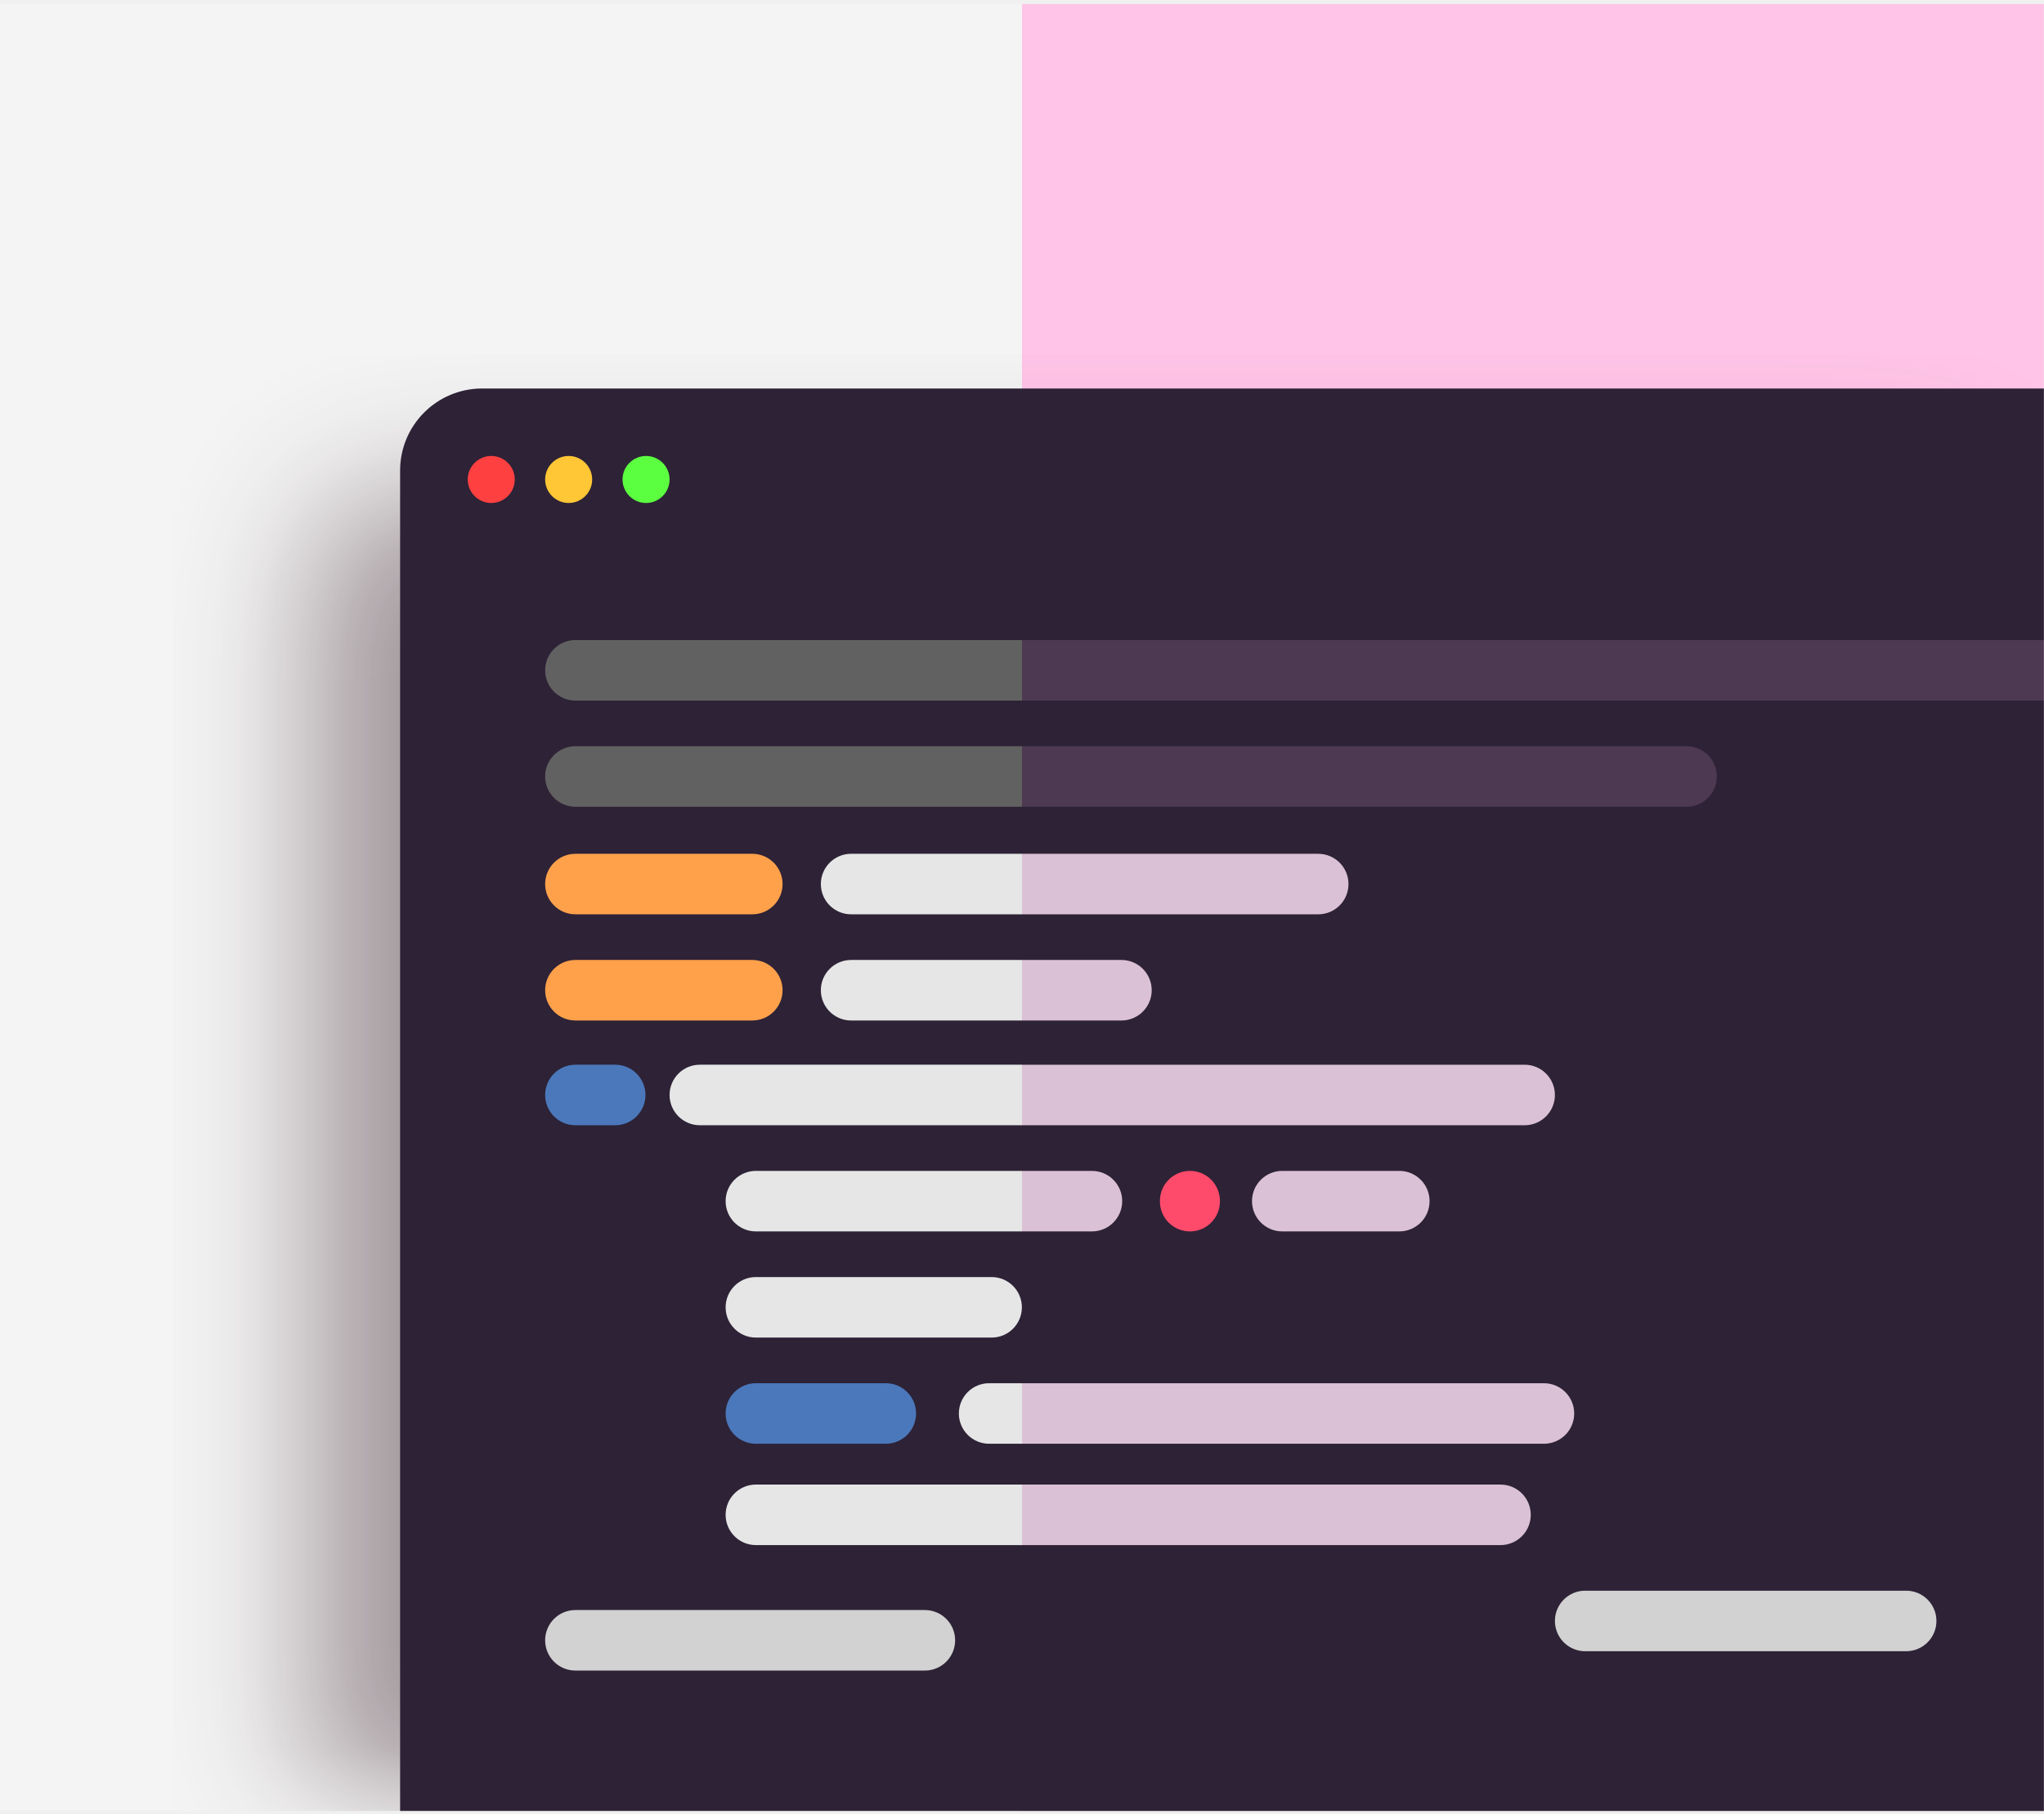
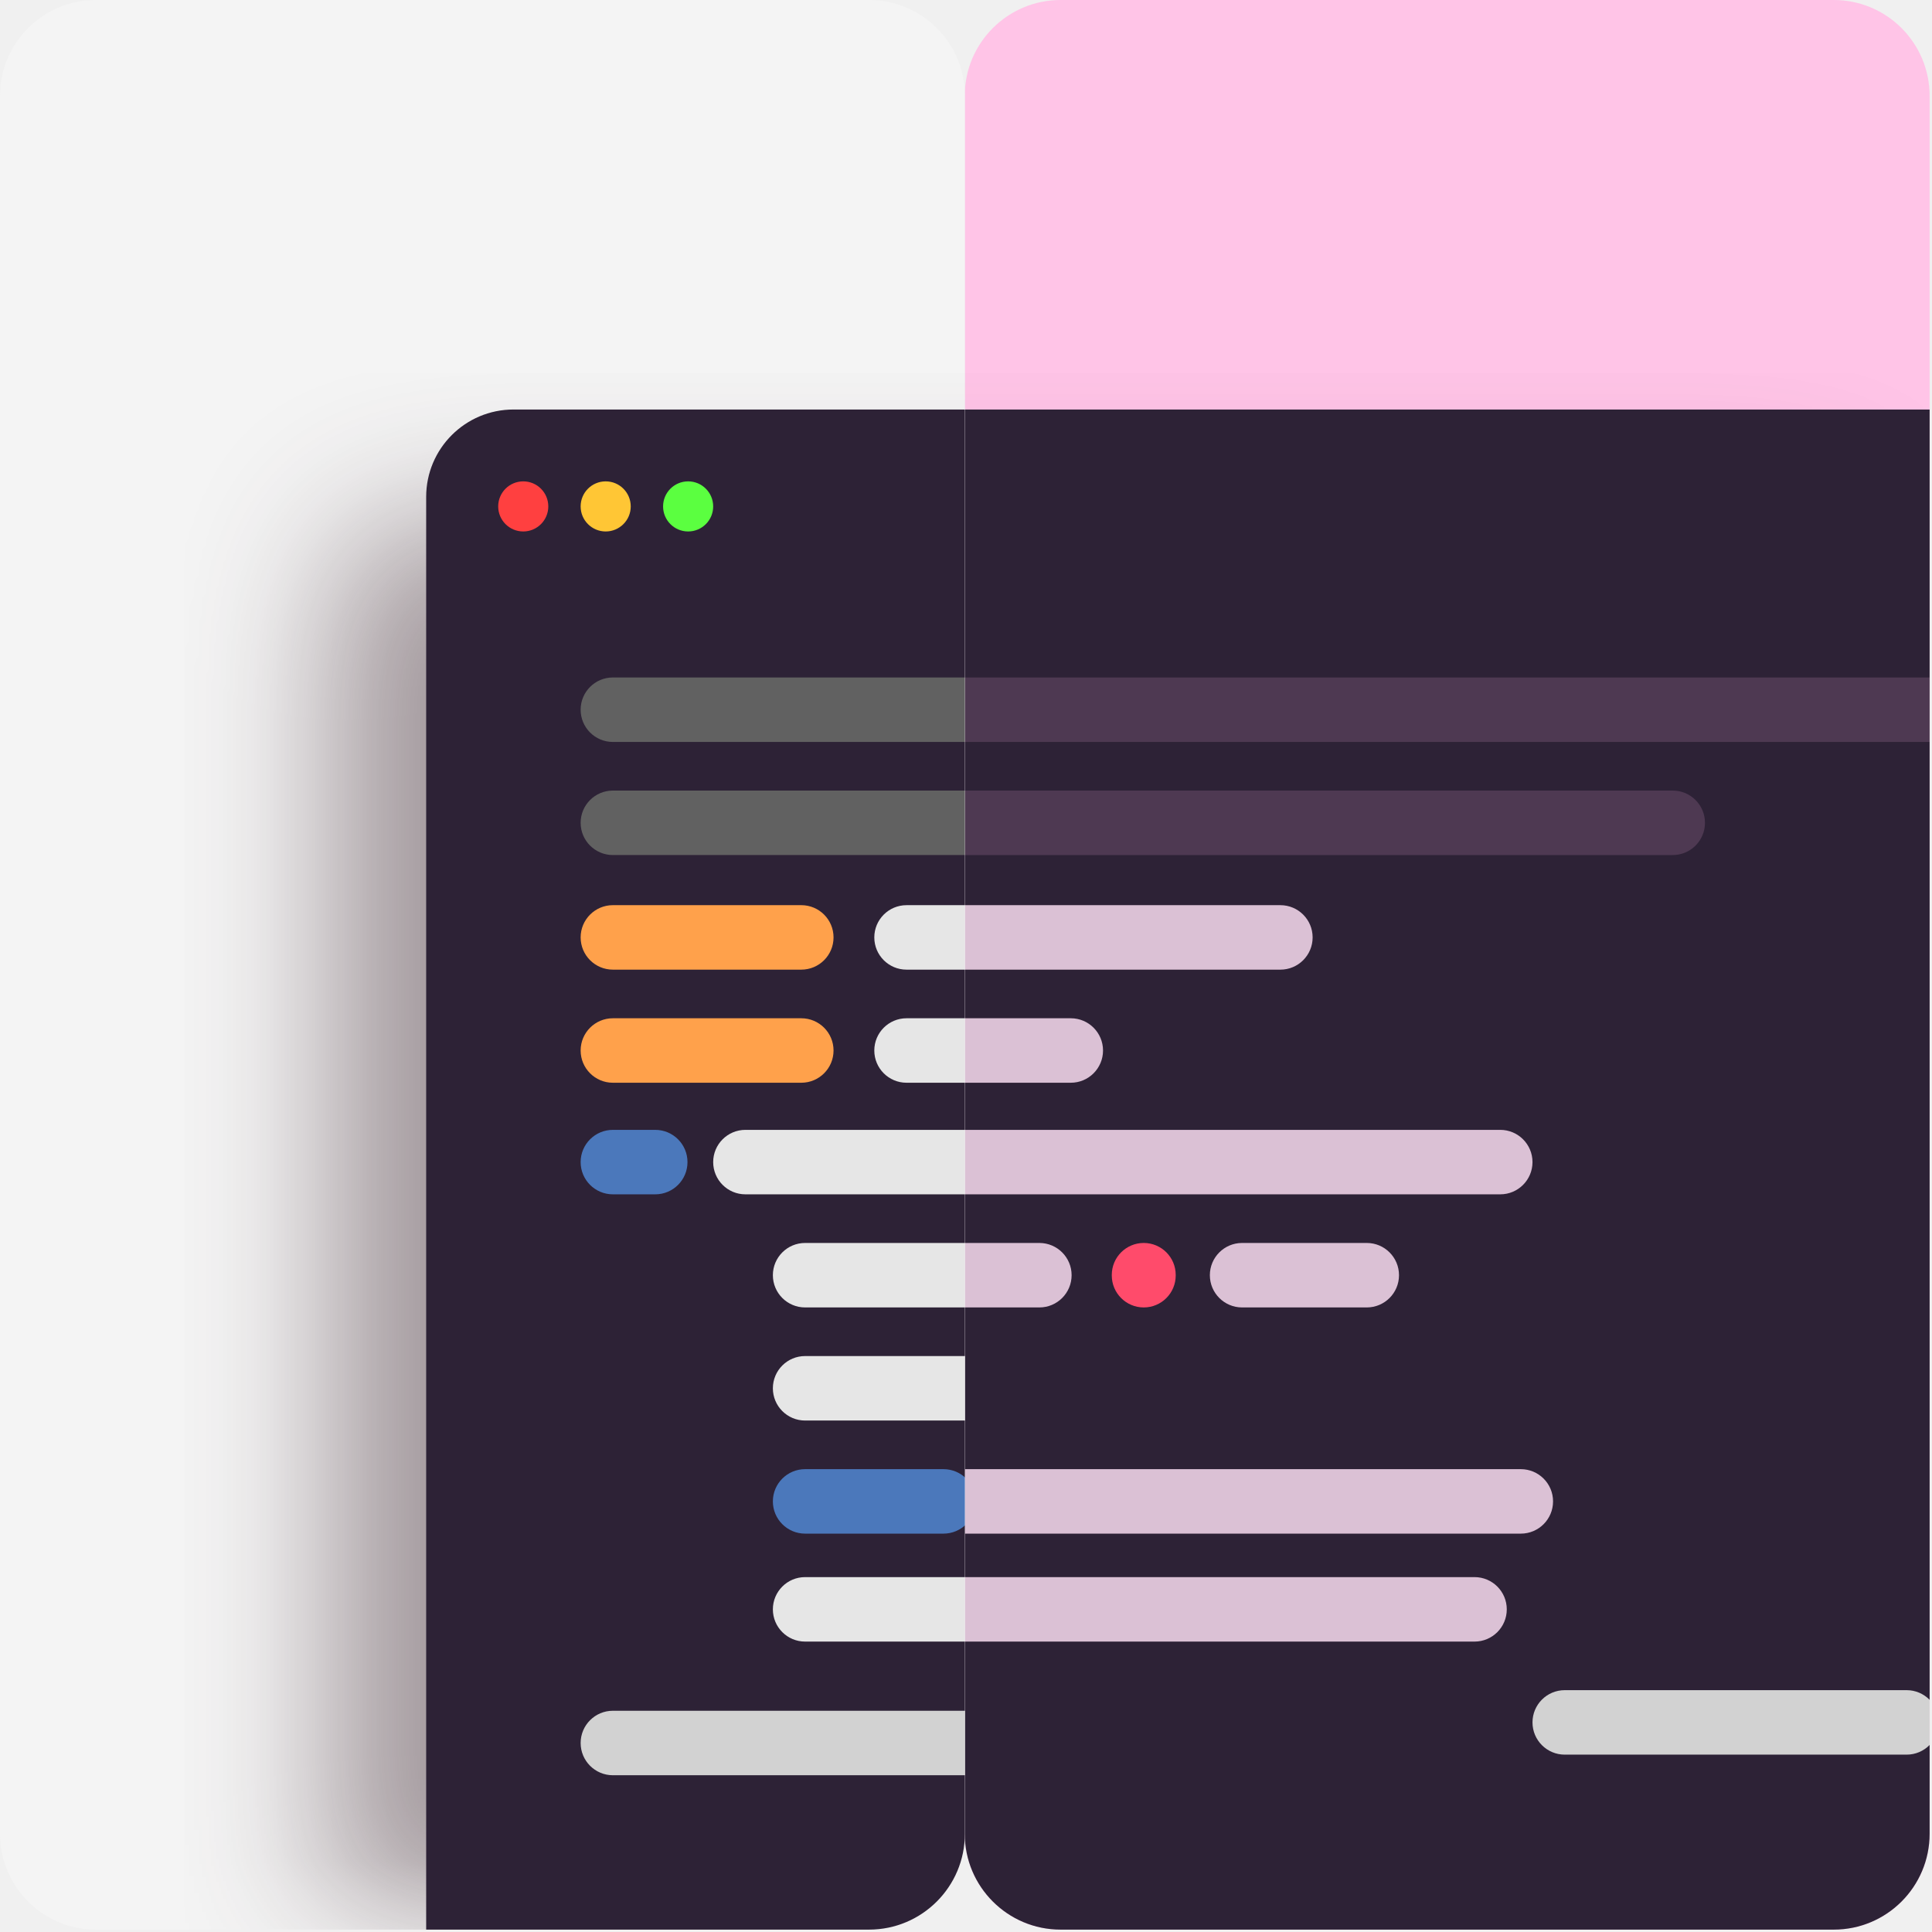
- <svg xmlns="http://www.w3.org/2000/svg" width="302" height="268" viewBox="0 0 302 268" fill="none">
+ <svg xmlns="http://www.w3.org/2000/svg" width="268" height="268" viewBox="0 0 268 268" fill="none">
  <g clip-path="url(#clip0)">
-     <rect width="151" height="267" transform="translate(150.982 0.603516)" fill="#FFC4E7" />
+     <rect x="133.827" width="133.843" height="267.67" rx="13.3" fill="#FFC4E7" />
    <g filter="url(#filter0_d)">
-       <rect x="394.419" y="313.383" width="335.872" height="255.973" rx="12.118" transform="rotate(-180 394.419 313.383)" fill="#2D2236" />
-       <rect x="79.974" y="94.581" width="265.214" height="8.944" rx="4.472" fill="#4E3952" />
-       <rect x="79.974" y="110.269" width="173.69" height="8.944" rx="4.472" fill="#4E3952" />
-       <rect x="98.36" y="157.334" width="131.377" height="8.944" rx="4.472" fill="#DBC1D5" />
-       <rect x="106.64" y="173.023" width="59.165" height="8.944" rx="4.472" fill="#DBC1D5" />
-       <rect x="184.982" y="173.022" width="26.238" height="8.944" rx="4.472" fill="#DBC1D5" />
-       <rect x="171.378" y="173.023" width="8.867" height="8.944" rx="4.433" fill="#FF4B6B" />
-       <rect x="141.102" y="204.4" width="91.487" height="8.944" rx="4.472" fill="#DBC1D5" />
-       <rect x="106.64" y="219.375" width="119.53" height="8.944" rx="4.472" fill="#DBC1D5" />
-       <rect x="229.738" y="235.057" width="56.369" height="8.944" rx="4.472" fill="#D2D2D2" />
-       <rect x="120.71" y="126.166" width="78.529" height="8.944" rx="4.472" fill="#DBC1D5" />
-       <rect x="120.71" y="141.854" width="49.454" height="8.944" rx="4.472" fill="#DBC1D5" />
+       <rect x="377.263" y="312.779" width="335.872" height="255.973" rx="12.118" transform="rotate(-180 377.263 312.779)" fill="#2D2236" />
+       <rect x="62.818" y="93.977" width="265.214" height="8.944" rx="4.472" fill="#4E3952" />
+       <rect x="62.818" y="109.666" width="173.69" height="8.944" rx="4.472" fill="#4E3952" />
+       <rect x="81.205" y="156.73" width="131.377" height="8.944" rx="4.472" fill="#DBC1D5" />
+       <rect x="89.485" y="172.419" width="59.165" height="8.944" rx="4.472" fill="#DBC1D5" />
+       <rect x="167.827" y="172.419" width="26.238" height="8.944" rx="4.472" fill="#DBC1D5" />
+       <rect x="154.223" y="172.419" width="8.867" height="8.944" rx="4.433" fill="#FF4B6B" />
+       <rect x="123.947" y="203.796" width="91.487" height="8.944" rx="4.472" fill="#DBC1D5" />
+       <rect x="89.485" y="218.771" width="119.53" height="8.944" rx="4.472" fill="#DBC1D5" />
+       <rect x="212.582" y="234.453" width="56.369" height="8.944" rx="4.472" fill="#D2D2D2" />
+       <rect x="103.554" y="125.562" width="78.529" height="8.944" rx="4.472" fill="#DBC1D5" />
+       <rect x="103.554" y="141.25" width="49.454" height="8.944" rx="4.472" fill="#DBC1D5" />
    </g>
  </g>
  <g clip-path="url(#clip1)">
-     <rect width="151" height="267" transform="translate(0 0.603516)" fill="#F4F4F4" />
+     <rect width="133.843" height="267.67" rx="13.3" fill="#F4F4F4" />
    <g filter="url(#filter1_d)">
-       <rect x="394.989" y="313.382" width="335.872" height="255.973" rx="12.118" transform="rotate(-180 394.989 313.382)" fill="#2D2236" />
-       <circle cx="72.583" cy="70.852" r="3.475" fill="#FF4040" />
-       <circle cx="84.019" cy="70.852" r="3.475" fill="#FFC635" />
-       <circle cx="95.455" cy="70.852" r="3.475" fill="#5BFF40" />
-       <rect x="80.544" y="94.58" width="265.214" height="8.944" rx="4.472" fill="#616161" />
-       <rect x="80.544" y="110.269" width="173.69" height="8.944" rx="4.472" fill="#616161" />
-       <rect x="80.544" y="157.333" width="14.822" height="8.944" rx="4.472" fill="#4B78BB" />
-       <rect x="98.93" y="157.333" width="131.377" height="8.944" rx="4.472" fill="#E6E6E6" />
-       <rect x="107.21" y="173.022" width="59.165" height="8.944" rx="4.472" fill="#E6E6E6" />
-       <rect x="107.21" y="188.711" width="43.772" height="8.944" rx="4.472" fill="#E6E6E6" />
-       <rect x="107.21" y="204.399" width="28.138" height="8.944" rx="4.472" fill="#4B78BB" />
-       <rect x="141.672" y="204.399" width="91.487" height="8.944" rx="4.472" fill="#E6E6E6" />
-       <rect x="107.21" y="219.374" width="119.53" height="8.944" rx="4.472" fill="#E6E6E6" />
-       <rect x="80.544" y="126.165" width="35.082" height="8.944" rx="4.472" fill="#FFA14B" />
-       <rect x="121.28" y="126.165" width="78.529" height="8.944" rx="4.472" fill="#E6E6E6" />
-       <rect x="80.544" y="141.854" width="35.082" height="8.944" rx="4.472" fill="#FFA14B" />
-       <rect x="121.28" y="141.854" width="49.454" height="8.944" rx="4.472" fill="#E6E6E6" />
-       <rect x="80.544" y="237.915" width="60.577" height="8.944" rx="4.472" fill="#D2D2D2" />
+       <rect x="394.989" y="312.779" width="335.872" height="255.973" rx="12.118" transform="rotate(-180 394.989 312.779)" fill="#2D2236" />
+       <circle cx="72.583" cy="70.248" r="3.475" fill="#FF4040" />
+       <circle cx="84.019" cy="70.248" r="3.475" fill="#FFC635" />
+       <circle cx="95.455" cy="70.248" r="3.475" fill="#5BFF40" />
+       <rect x="80.544" y="93.977" width="265.214" height="8.944" rx="4.472" fill="#616161" />
+       <rect x="80.544" y="109.665" width="173.69" height="8.944" rx="4.472" fill="#616161" />
+       <rect x="80.544" y="156.73" width="14.822" height="8.944" rx="4.472" fill="#4B78BB" />
+       <rect x="98.93" y="156.73" width="131.377" height="8.944" rx="4.472" fill="#E6E6E6" />
+       <rect x="107.21" y="172.419" width="59.165" height="8.944" rx="4.472" fill="#E6E6E6" />
+       <rect x="107.21" y="188.107" width="43.772" height="8.944" rx="4.472" fill="#E6E6E6" />
+       <rect x="107.21" y="203.796" width="28.138" height="8.944" rx="4.472" fill="#4B78BB" />
+       <rect x="107.21" y="218.771" width="119.53" height="8.944" rx="4.472" fill="#E6E6E6" />
+       <rect x="80.544" y="125.561" width="35.082" height="8.944" rx="4.472" fill="#FFA14B" />
+       <rect x="121.28" y="125.562" width="78.529" height="8.944" rx="4.472" fill="#E6E6E6" />
+       <rect x="80.544" y="141.25" width="35.082" height="8.944" rx="4.472" fill="#FFA14B" />
+       <rect x="121.28" y="141.25" width="49.454" height="8.944" rx="4.472" fill="#E6E6E6" />
+       <rect x="80.544" y="237.311" width="60.577" height="8.944" rx="4.472" fill="#D2D2D2" />
    </g>
  </g>
  <defs>
-     <filter id="filter0_d" x="25.044" y="52.42" width="377.216" height="297.317" filterUnits="userSpaceOnUse" color-interpolation-filters="sRGB">
+     <filter id="filter0_d" x="7.888" y="51.816" width="377.216" height="297.317" filterUnits="userSpaceOnUse" color-interpolation-filters="sRGB">
      <feFlood flood-opacity="0" result="BackgroundImageFix" />
      <feColorMatrix in="SourceAlpha" type="matrix" values="0 0 0 0 0 0 0 0 0 0 0 0 0 0 0 0 0 0 127 0" />
      <feOffset dx="-12.831" dy="15.682" />
      <feGaussianBlur stdDeviation="10.336" />
      <feColorMatrix type="matrix" values="0 0 0 0 0.183 0 0 0 0 0.086 0 0 0 0 0.127 0 0 0 0.42 0" />
      <feBlend mode="normal" in2="BackgroundImageFix" result="effect1_dropShadow" />
      <feBlend mode="normal" in="SourceGraphic" in2="effect1_dropShadow" result="shape" />
    </filter>
-     <filter id="filter1_d" x="25.613" y="52.419" width="377.216" height="297.317" filterUnits="userSpaceOnUse" color-interpolation-filters="sRGB">
+     <filter id="filter1_d" x="25.613" y="51.816" width="377.216" height="297.317" filterUnits="userSpaceOnUse" color-interpolation-filters="sRGB">
      <feFlood flood-opacity="0" result="BackgroundImageFix" />
      <feColorMatrix in="SourceAlpha" type="matrix" values="0 0 0 0 0 0 0 0 0 0 0 0 0 0 0 0 0 0 127 0" />
      <feOffset dx="-12.831" dy="15.682" />
      <feGaussianBlur stdDeviation="10.336" />
      <feColorMatrix type="matrix" values="0 0 0 0 0.183 0 0 0 0 0.086 0 0 0 0 0.127 0 0 0 0.42 0" />
      <feBlend mode="normal" in2="BackgroundImageFix" result="effect1_dropShadow" />
      <feBlend mode="normal" in="SourceGraphic" in2="effect1_dropShadow" result="shape" />
    </filter>
    <clipPath id="clip0">
-       <rect width="151" height="267" fill="white" transform="translate(150.982 0.603516)" />
+       <rect x="133.827" width="133.843" height="267.67" rx="13.3" fill="white" />
    </clipPath>
    <clipPath id="clip1">
-       <rect width="151" height="267" fill="white" transform="translate(0 0.603516)" />
+       <rect width="133.843" height="267.67" rx="13.3" fill="white" />
    </clipPath>
  </defs>
</svg>
